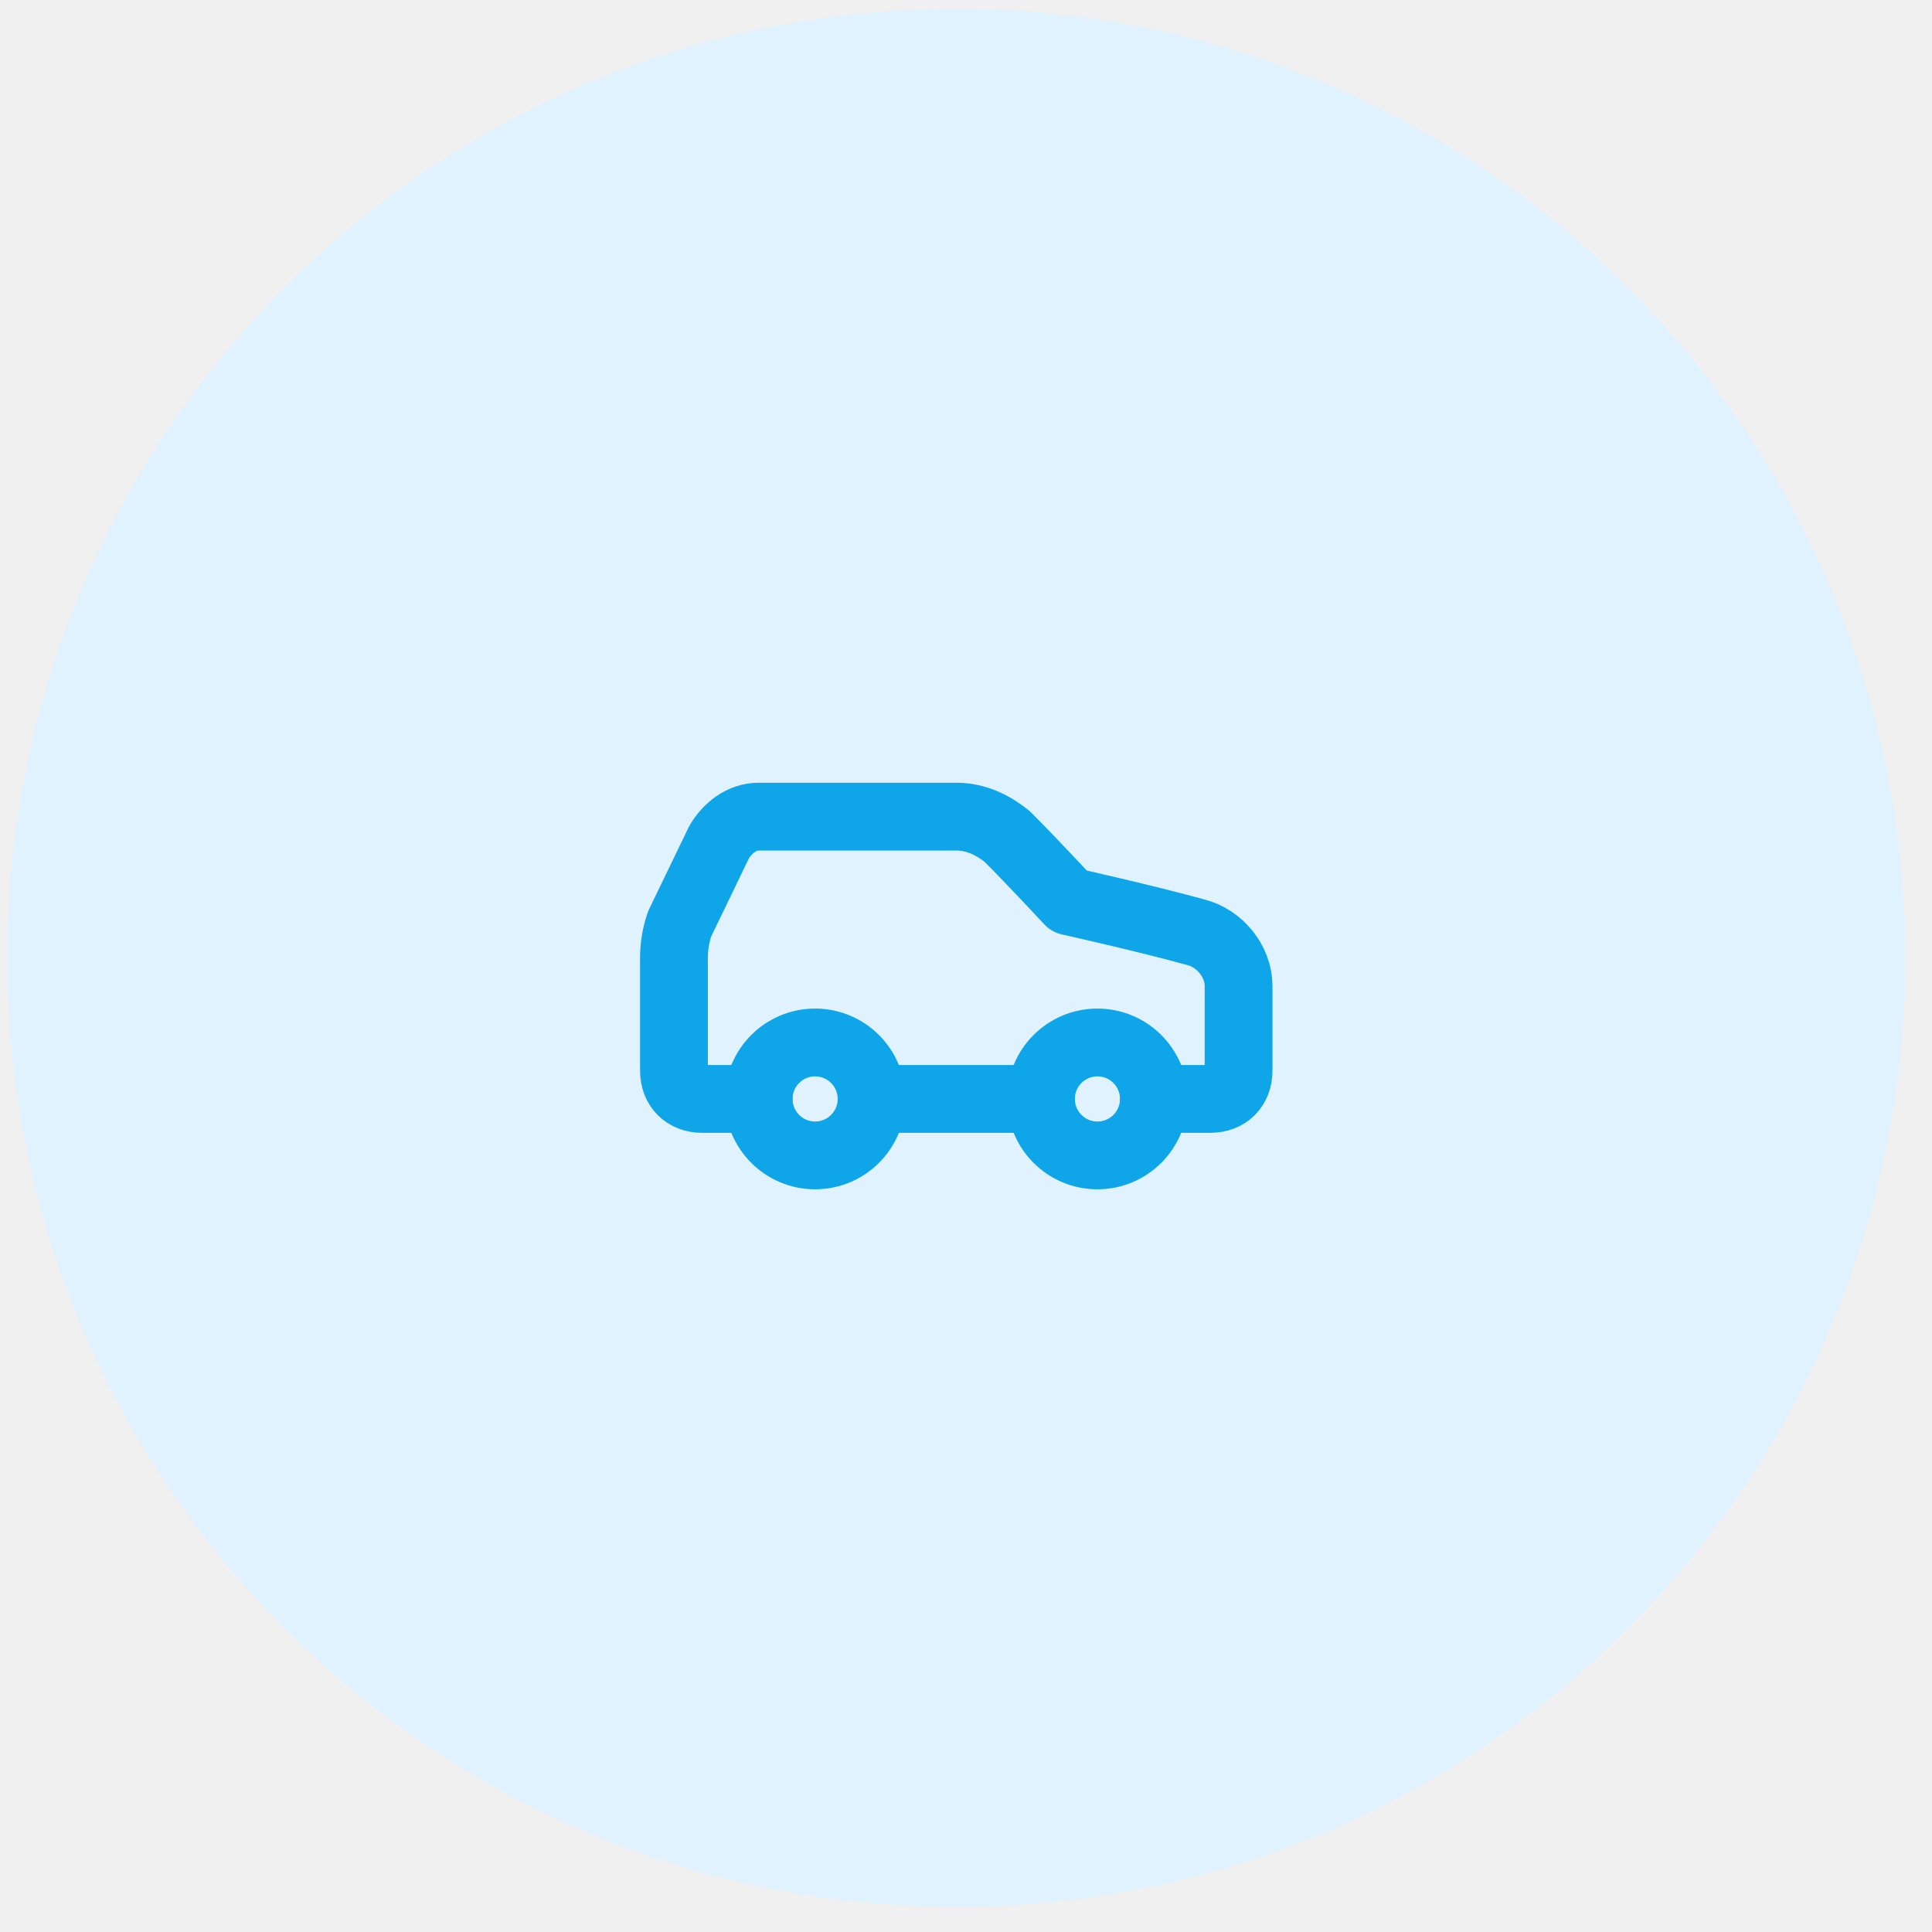
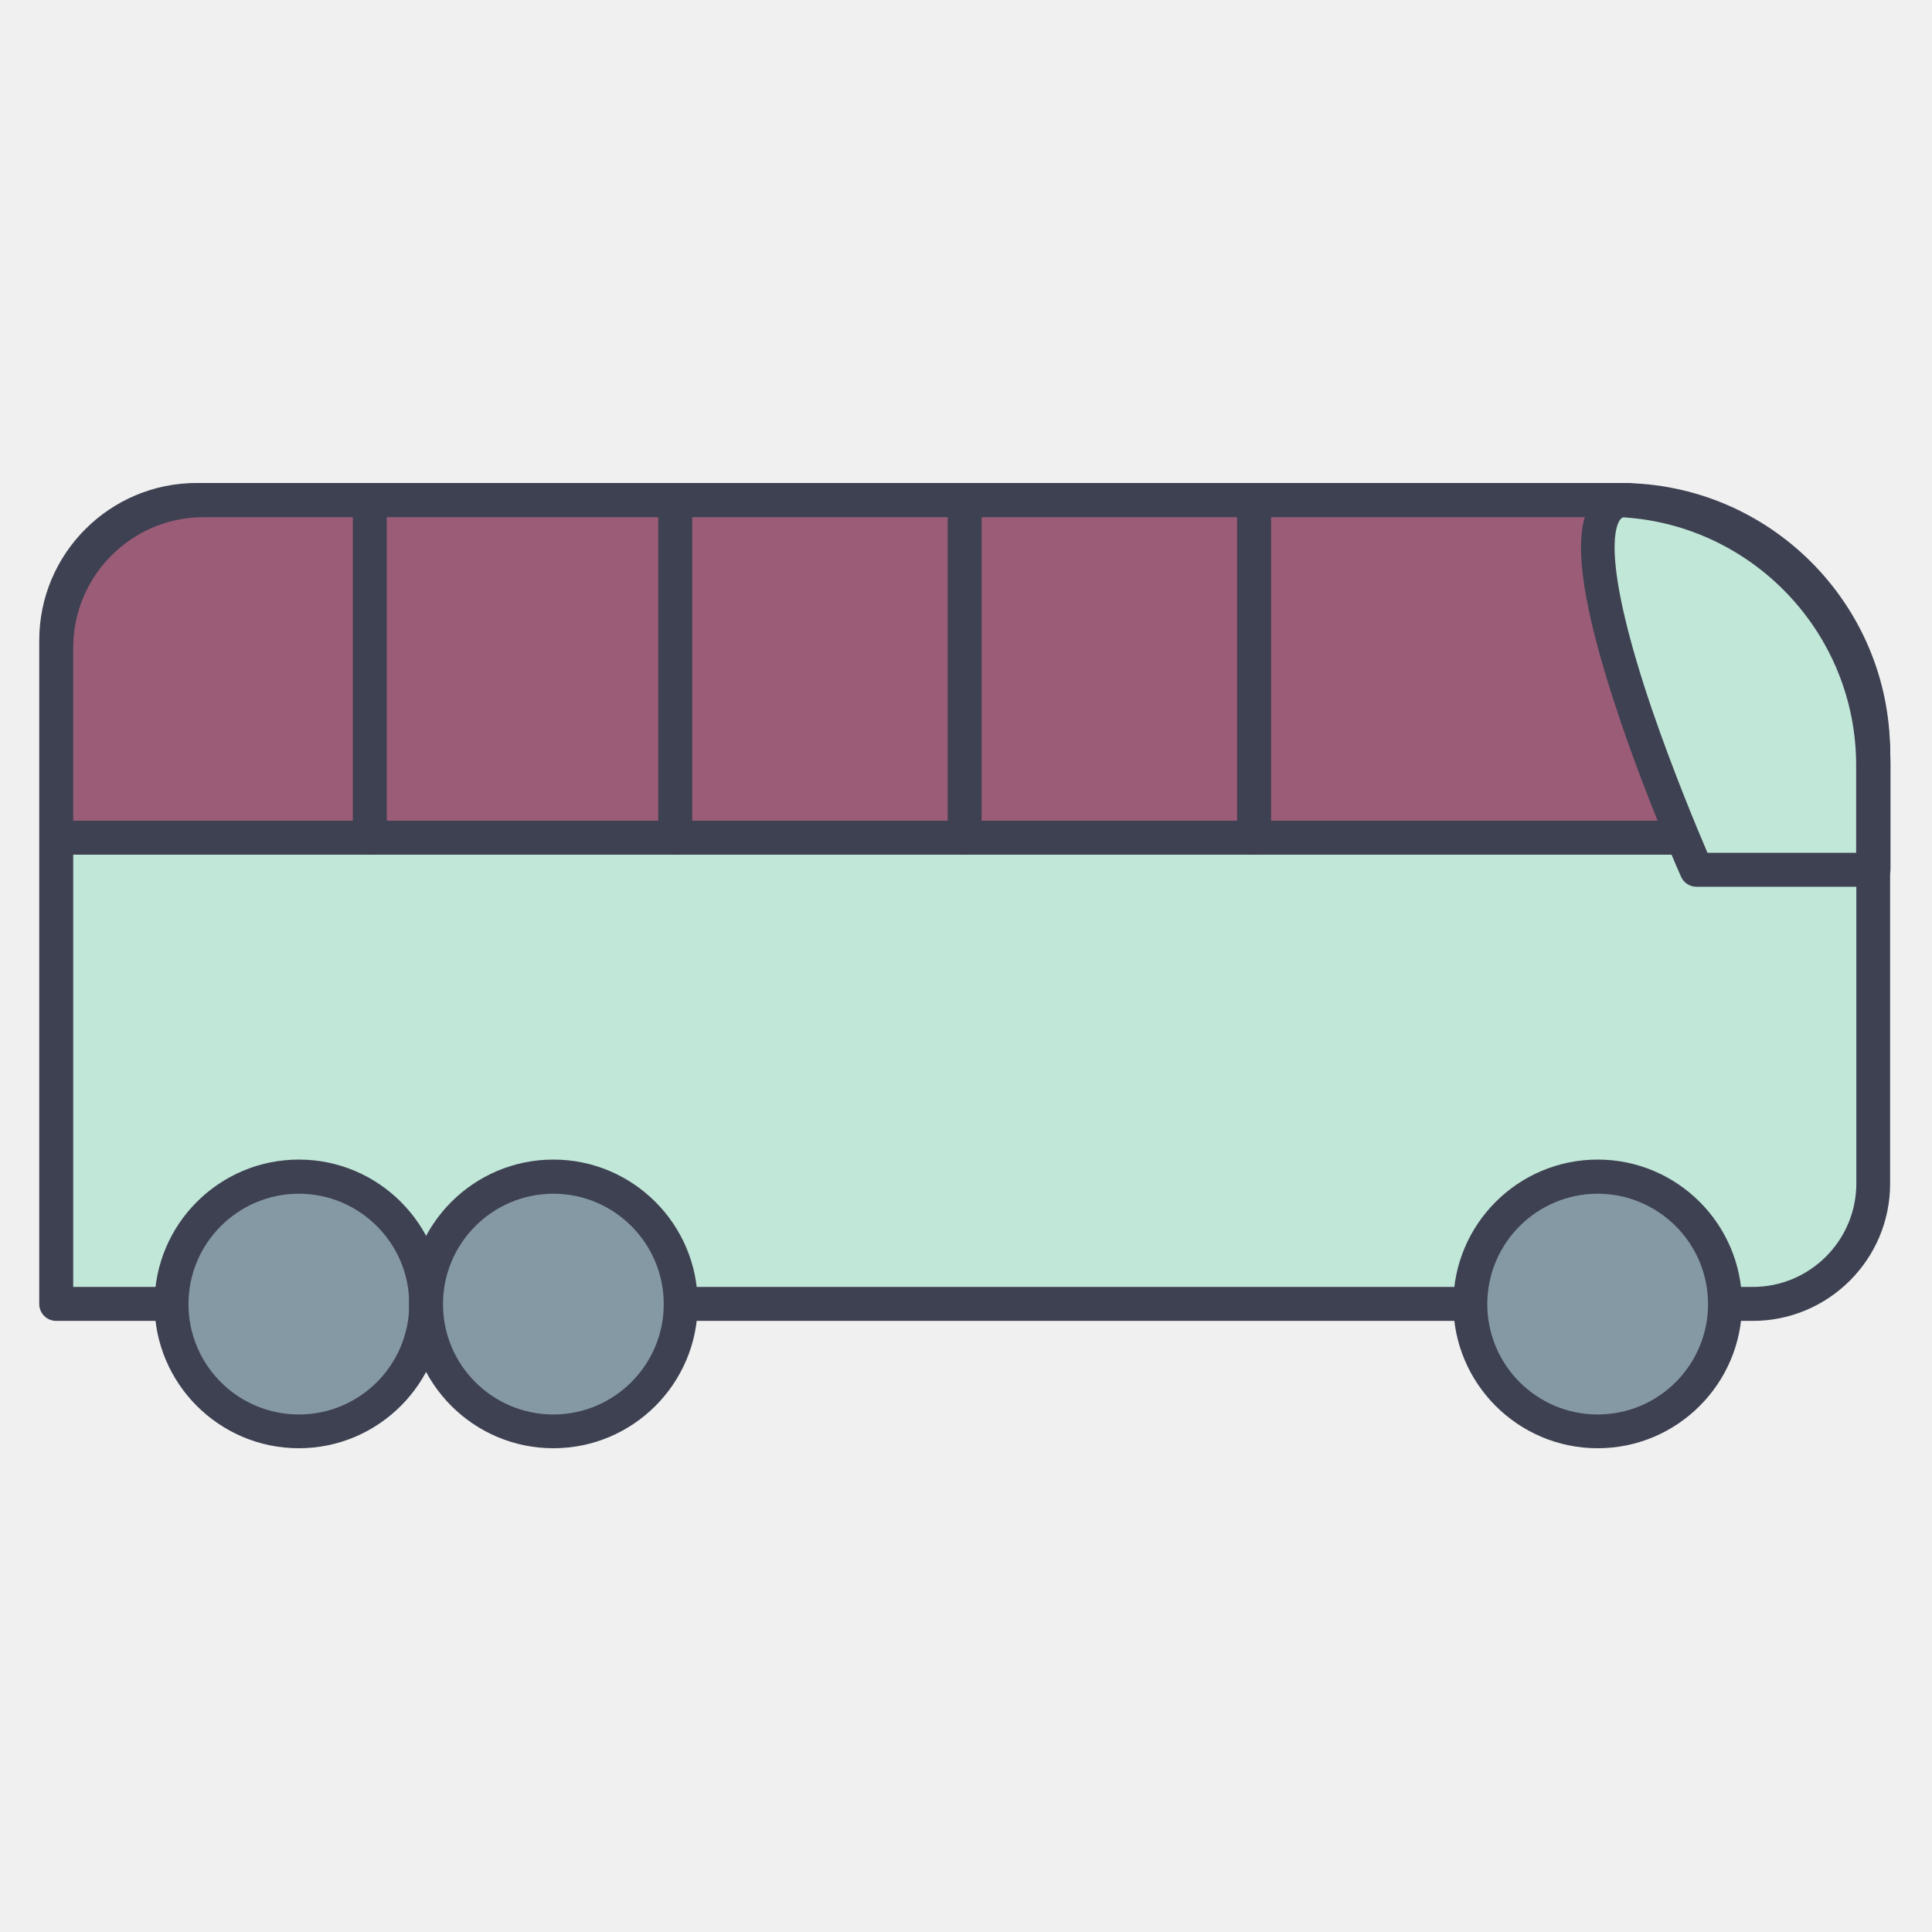
- <svg xmlns="http://www.w3.org/2000/svg" width="57" height="57" viewBox="0 0 57 57" fill="none">
-   <path d="M0.215 28.258C0.215 12.795 12.75 0.26 28.213 0.26C43.676 0.26 56.211 12.795 56.211 28.258C56.211 43.72 43.676 56.255 28.213 56.255C12.75 56.255 0.215 43.72 0.215 28.258Z" fill="#E0F2FE" />
-   <g clip-path="url(#clip0_46_4692)">
-     <path d="M34.043 32.422H35.709C36.209 32.422 36.542 32.089 36.542 31.589V29.091C36.542 28.341 35.959 27.675 35.292 27.508C33.793 27.092 31.544 26.592 31.544 26.592C31.544 26.592 30.462 25.426 29.712 24.676C29.296 24.343 28.796 24.093 28.213 24.093H22.383C21.883 24.093 21.466 24.426 21.217 24.843L20.051 27.258C19.94 27.58 19.884 27.918 19.884 28.258V31.589C19.884 32.089 20.217 32.422 20.717 32.422H22.383" stroke="#0EA5E9" stroke-width="2" stroke-linecap="round" stroke-linejoin="round" />
-     <path d="M24.048 34.088C24.968 34.088 25.714 33.342 25.714 32.422C25.714 31.502 24.968 30.756 24.048 30.756C23.128 30.756 22.383 31.502 22.383 32.422C22.383 33.342 23.128 34.088 24.048 34.088Z" stroke="#0EA5E9" stroke-width="2" stroke-linecap="round" stroke-linejoin="round" />
-     <path d="M25.714 32.422H30.712" stroke="#0EA5E9" stroke-width="2" stroke-linecap="round" stroke-linejoin="round" />
-     <path d="M32.377 34.088C33.297 34.088 34.043 33.342 34.043 32.422C34.043 31.502 33.297 30.756 32.377 30.756C31.457 30.756 30.712 31.502 30.712 32.422C30.712 33.342 31.457 34.088 32.377 34.088Z" stroke="#0EA5E9" stroke-width="2" stroke-linecap="round" stroke-linejoin="round" />
-   </g>
-   <defs>
-     <clipPath id="clip0_46_4692">
-       <rect width="19.989" height="19.989" fill="white" transform="translate(18.2182 18.2629)" />
-     </clipPath>
-   </defs>
+ <svg xmlns="http://www.w3.org/2000/svg" width="800px" height="800px" viewBox="0 0 1024 1024" class="icon" version="1.1">
+   <path d="M929 691.1H29.8V339.4c0-41.1 33.3-74.4 74.4-74.4H859c73.9 0 133.8 59.9 133.8 133.8v228.4c0.1 35.3-28.6 63.9-63.8 63.9z" fill="#C1E7D8" />
+   <path d="M929 700.1H29.8c-5 0-9-4-9-9V339.4c0-46 37.4-83.4 83.4-83.4H859c78.8 0 142.8 64.1 142.8 142.8v228.4c0.1 40.2-32.6 72.9-72.8 72.9z m-890.2-18H929c30.3 0 54.9-24.6 54.9-54.9V398.8c0-68.8-56-124.8-124.8-124.8H104.2c-36.1 0-65.4 29.3-65.4 65.4v342.7z" fill="#3E4152" />
+   <path d="M992.9 444h-963V343.2c0-43.2 35-78.2 78.2-78.2h747.5c75.9 0 137.3 61.5 137.3 137.3V444z" fill="#9B5C77" />
+   <path d="M992.9 453h-963c-5 0-9-4-9-9V343.2c0-48.1 39.1-87.2 87.2-87.2h747.5c80.7 0 146.3 65.6 146.3 146.3V444c0 4.9-4.1 9-9 9zM38.8 435h945v-32.6c0-70.8-57.6-128.3-128.3-128.3H108c-38.1 0-69.2 31-69.2 69.2V435z" fill="#3E4152" />
+   <path d="M196 453c-5 0-9-4-9-9V265c0-5 4-9 9-9s9 4 9 9v179c0 4.9-4 9-9 9zM357.9 453c-5 0-9-4-9-9V265c0-5 4-9 9-9s9 4 9 9v179c0 4.9-4 9-9 9zM511.3 453c-5 0-9-4-9-9V265c0-5 4-9 9-9s9 4 9 9v179c0 4.9-4 9-9 9zM664.7 453c-5 0-9-4-9-9V265c0-5 4-9 9-9s9 4 9 9v179c0 4.9-4 9-9 9z" fill="#3E4152" />
+   <path d="M992.9 461h-93.7s-87-196-36.6-196h-10.3c77.7 0 140.6 63 140.6 140.6V461z" fill="#C1E7D8" />
+   <path d="M992.9 470h-93.7c-3.6 0-6.8-2.1-8.2-5.3-0.2-0.4-17.8-40.1-32.4-83.4-8.7-25.6-14.7-47.5-17.9-65-4.4-24.4-3.5-40.3 2.8-50.1-0.1-0.4-0.1-0.8-0.1-1.2 0-5 4-9 9-9h10.3c1.1 0 2.2 0.2 3.2 0.6 76.2 6.8 136.1 71.1 136.1 149V461c-0.1 5-4.2 9-9.1 9zM905 452h78.8v-46.4c0-69.8-54.6-127.1-123.4-131.4-1 0.3-1.5 0.9-2 1.7-2.6 4-9 22.9 17 99.6 11.4 33.3 24.4 64.4 29.6 76.5z" fill="#3E4152" />
+   <path d="M158.4 691.1m-67.5 0a67.5 67.5 0 1 0 135 0 67.5 67.5 0 1 0-135 0Z" fill="#8599A4" />
+   <path d="M158.4 767.6c-42.2 0-76.5-34.3-76.5-76.5s34.3-76.5 76.5-76.5 76.5 34.3 76.5 76.5-34.4 76.5-76.5 76.5z m0-134.9c-32.2 0-58.5 26.2-58.5 58.5s26.2 58.5 58.5 58.5 58.5-26.2 58.5-58.5-26.3-58.5-58.5-58.5z" fill="#3E4152" />
+   <path d="M293.3 691.1m-67.5 0a67.5 67.5 0 1 0 135 0 67.5 67.5 0 1 0-135 0Z" fill="#8599A4" />
+   <path d="M293.3 767.6c-42.2 0-76.5-34.3-76.5-76.5s34.3-76.5 76.5-76.5 76.5 34.3 76.5 76.5-34.3 76.5-76.5 76.5z m0-134.9c-32.2 0-58.5 26.2-58.5 58.5s26.2 58.5 58.5 58.5c32.2 0 58.5-26.2 58.5-58.5s-26.3-58.5-58.5-58.5z" fill="#3E4152" />
+   <path d="M846.8 691.1m-67.5 0a67.5 67.5 0 1 0 135 0 67.5 67.5 0 1 0-135 0Z" fill="#8599A4" />
+   <path d="M846.8 767.6c-42.2 0-76.5-34.3-76.5-76.5s34.3-76.5 76.5-76.5 76.5 34.3 76.5 76.5-34.3 76.5-76.5 76.5z m0-134.9c-32.2 0-58.5 26.2-58.5 58.5s26.2 58.5 58.5 58.5 58.5-26.2 58.5-58.5-26.3-58.5-58.5-58.5z" fill="#3E4152" />
</svg>
